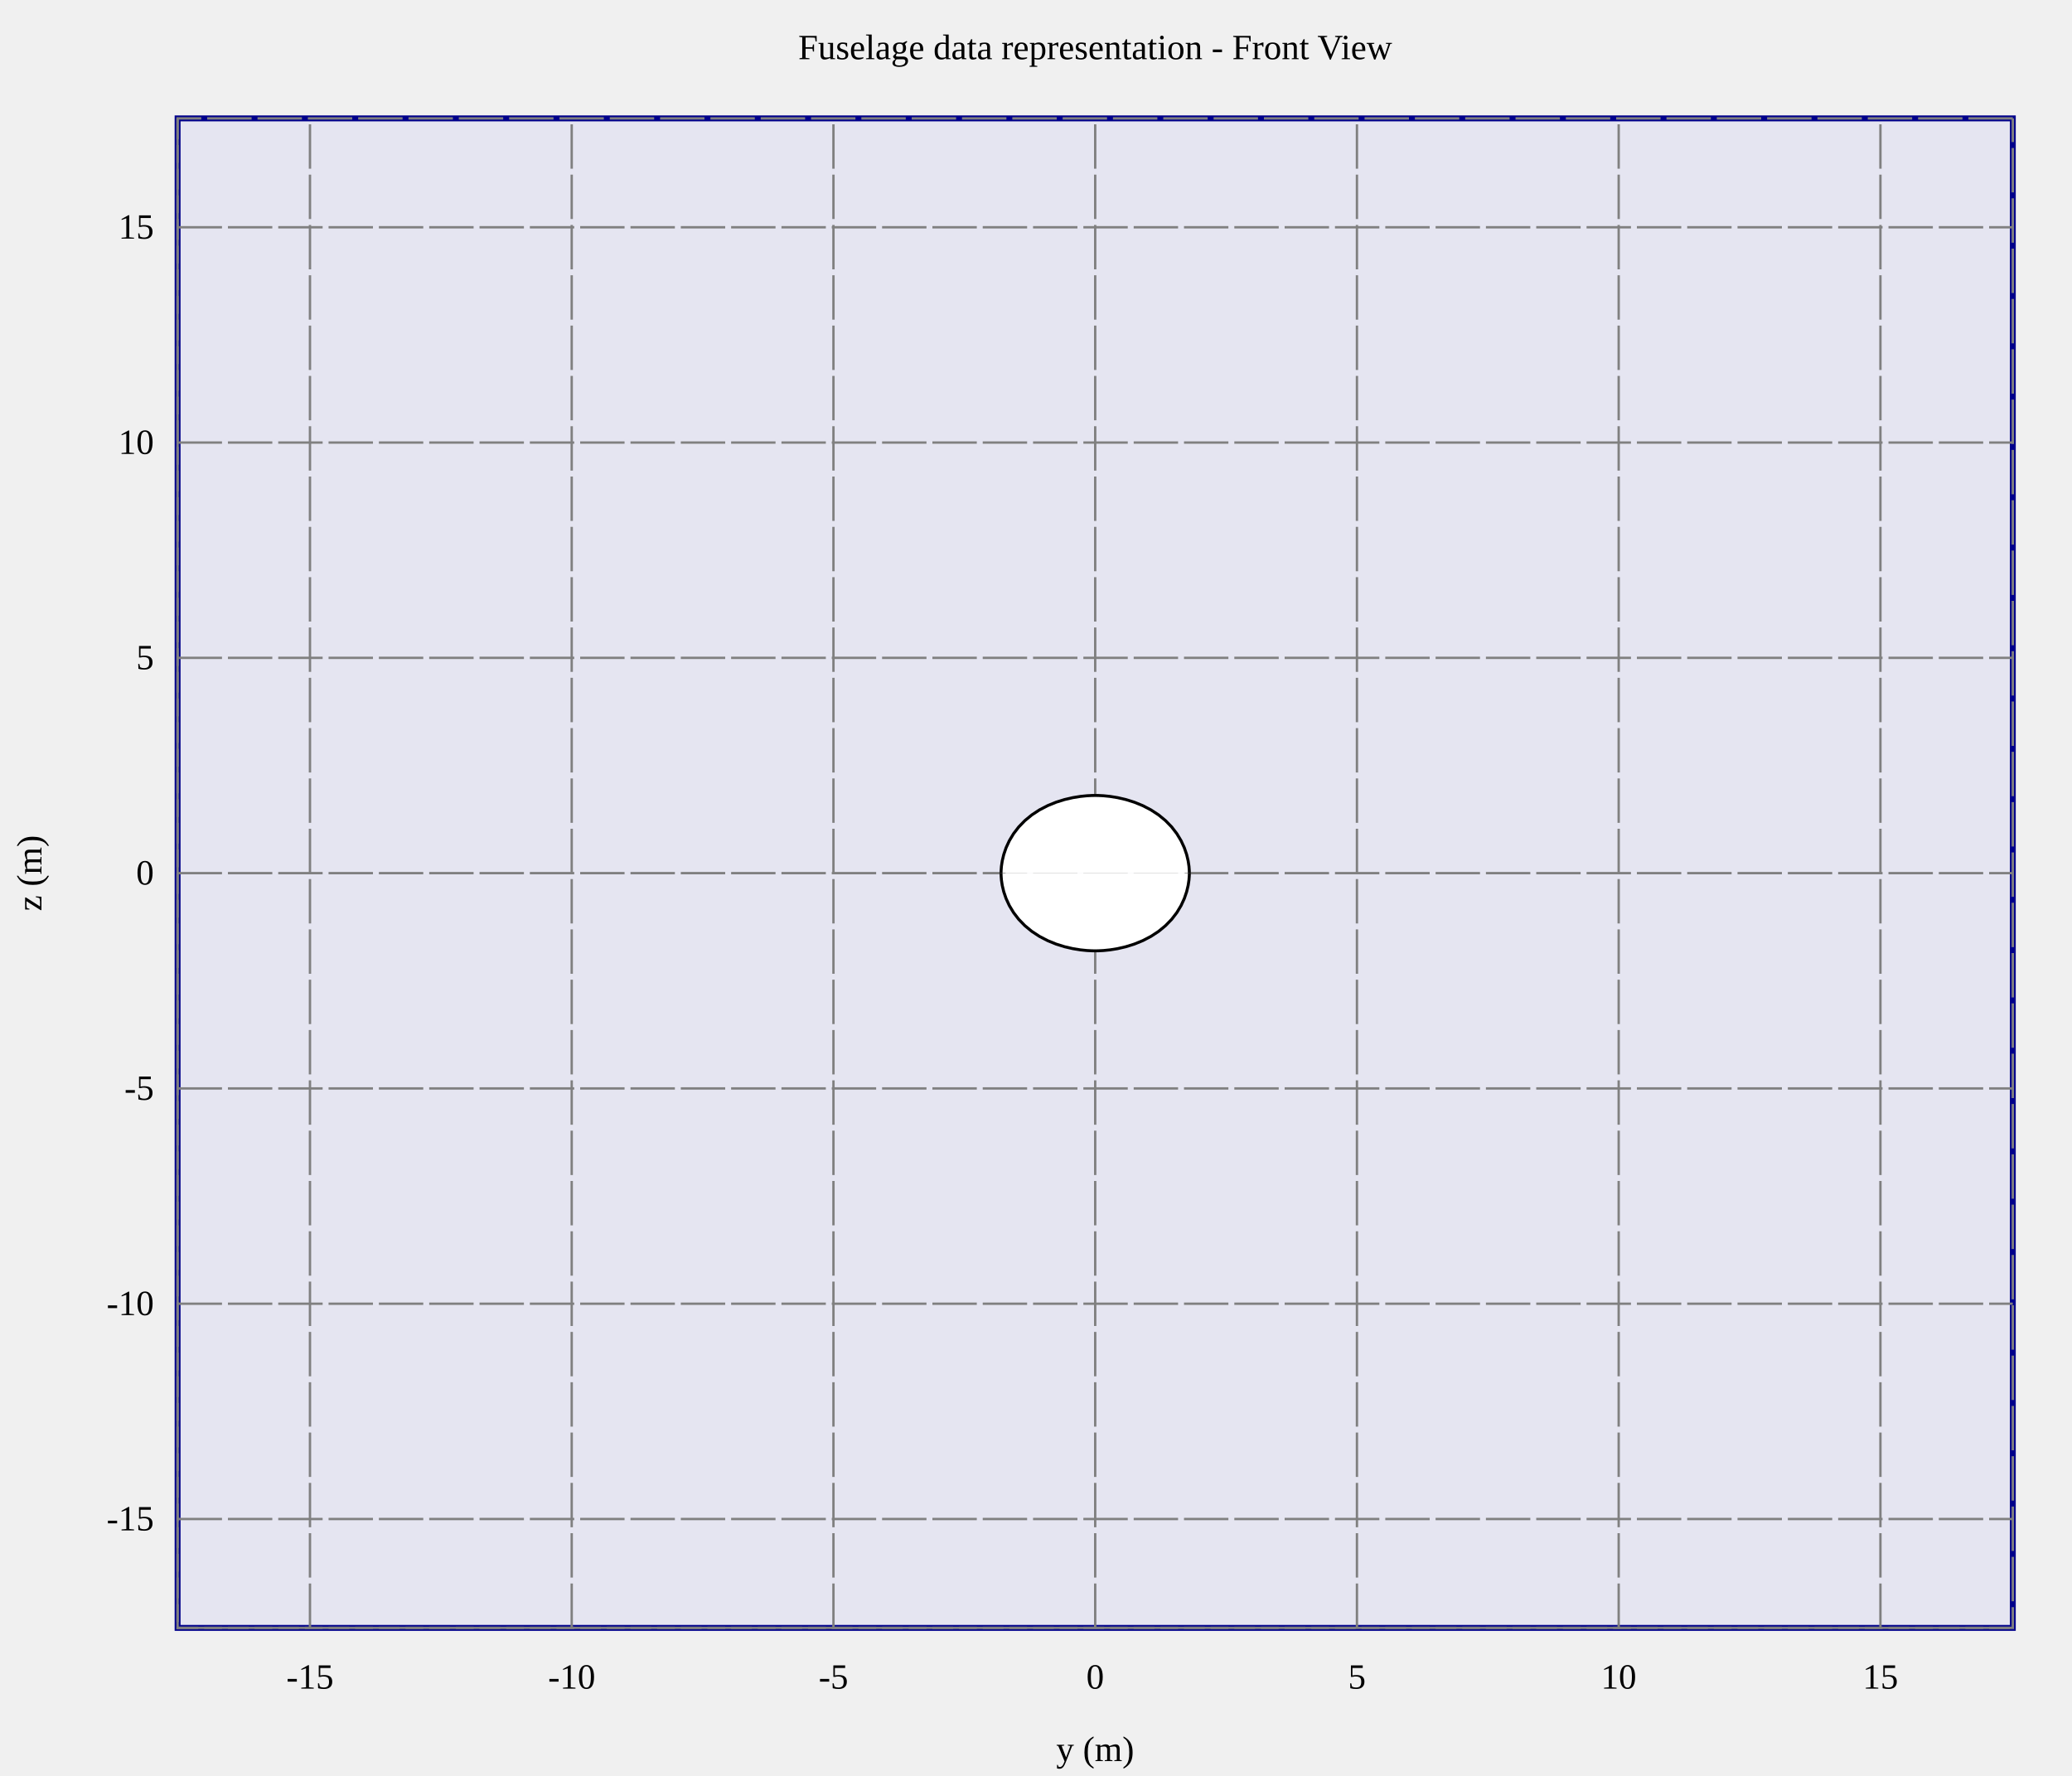
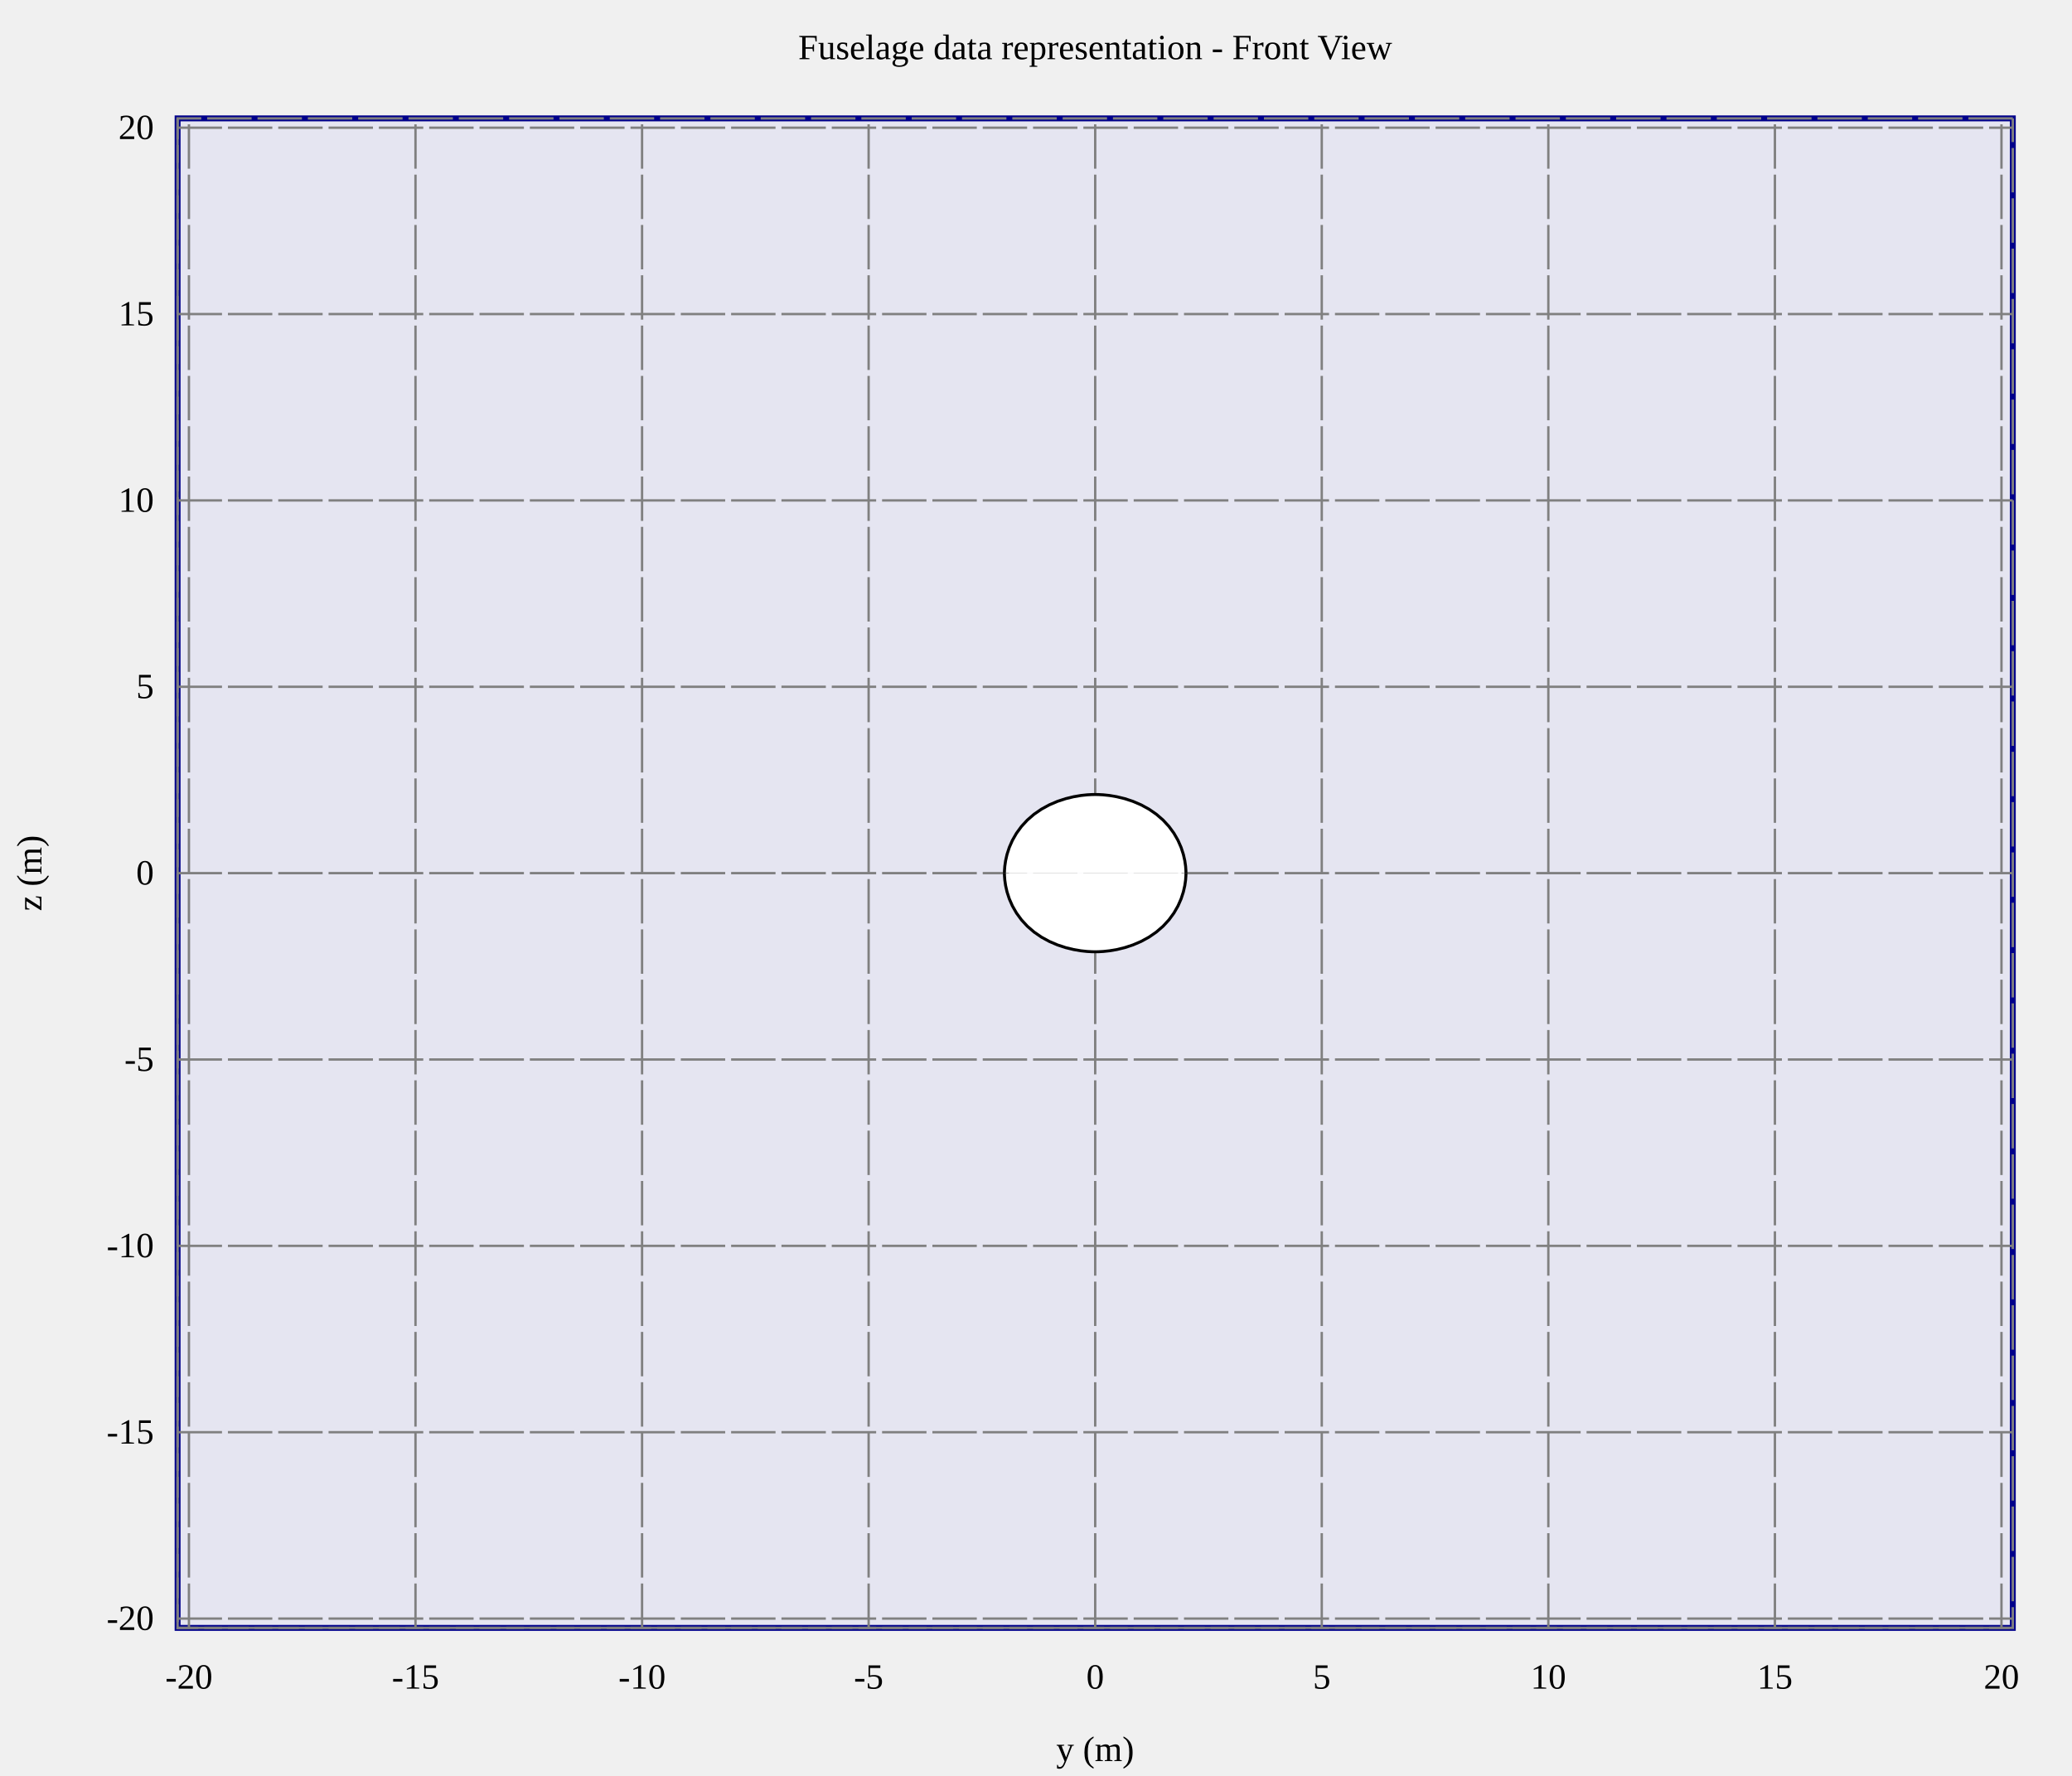
<svg xmlns="http://www.w3.org/2000/svg" id="svg" class="svg" width="700" height="600">
  <g id="page" width="700" height="600">
    <g id="graph" transform="translate(60,40)">
      <rect width="620" height="510" fill="blue" opacity="0.05" />
      <rect width="620" height="510" fill="none" opacity="1.0" style="stroke: darkblue; stroke-width: 2px;" />
      <g id="xAxis" class="axis" transform="translate(0,510)">
-         <g class="tick" transform="translate(44.71965,0)" style="opacity: 1;">
+         <g class="tick" transform="translate(3.826312,0)" style="opacity: 1;">
+           <line y2="-510" x2="0" style="fill: none; stroke: rgb(128, 128, 128); stroke-width: 0.8px; stroke-dasharray: 15px, 2px; font-style: normal; font-variant-caps: normal; font-weight: normal; font-size: 10px; line-height: normal; font-family: sans-serif; shape-rendering: geometricprecision;" />
+           <text dy=".71em" y="12" x="0" style="text-anchor: middle;">-20</text>
+         </g>
+         <g class="tick" transform="translate(80.36973,0)" style="opacity: 1;">
          <line y2="-510" x2="0" style="fill: none; stroke: rgb(128, 128, 128); stroke-width: 0.8px; stroke-dasharray: 15px, 2px; font-style: normal; font-variant-caps: normal; font-weight: normal; font-size: 10px; line-height: normal; font-family: sans-serif; shape-rendering: geometricprecision;" />
          <text dy=".71em" y="12" x="0" style="text-anchor: middle;">-15</text>
        </g>
-         <g class="tick" transform="translate(133.1464,0)" style="opacity: 1;">
+         <g class="tick" transform="translate(156.9132,0)" style="opacity: 1;">
          <line y2="-510" x2="0" style="fill: none; stroke: rgb(128, 128, 128); stroke-width: 0.8px; stroke-dasharray: 15px, 2px; font-style: normal; font-variant-caps: normal; font-weight: normal; font-size: 10px; line-height: normal; font-family: sans-serif; shape-rendering: geometricprecision;" />
          <text dy=".71em" y="12" x="0" style="text-anchor: middle;">-10</text>
        </g>
-         <g class="tick" transform="translate(221.5732,0)" style="opacity: 1;">
+         <g class="tick" transform="translate(233.4566,0)" style="opacity: 1;">
          <line y2="-510" x2="0" style="fill: none; stroke: rgb(128, 128, 128); stroke-width: 0.8px; stroke-dasharray: 15px, 2px; font-style: normal; font-variant-caps: normal; font-weight: normal; font-size: 10px; line-height: normal; font-family: sans-serif; shape-rendering: geometricprecision;" />
          <text dy=".71em" y="12" x="0" style="text-anchor: middle;">-5</text>
        </g>
        <g class="tick" transform="translate(310,0)" style="opacity: 1;">
          <line y2="-510" x2="0" style="fill: none; stroke: rgb(128, 128, 128); stroke-width: 0.8px; stroke-dasharray: 15px, 2px; font-style: normal; font-variant-caps: normal; font-weight: normal; font-size: 10px; line-height: normal; font-family: sans-serif; shape-rendering: geometricprecision;" />
          <text dy=".71em" y="12" x="0" style="text-anchor: middle;">0</text>
        </g>
-         <g class="tick" transform="translate(398.4268,0)" style="opacity: 1;">
+         <g class="tick" transform="translate(386.5434,0)" style="opacity: 1;">
          <line y2="-510" x2="0" style="fill: none; stroke: rgb(128, 128, 128); stroke-width: 0.8px; stroke-dasharray: 15px, 2px; font-style: normal; font-variant-caps: normal; font-weight: normal; font-size: 10px; line-height: normal; font-family: sans-serif; shape-rendering: geometricprecision;" />
          <text dy=".71em" y="12" x="0" style="text-anchor: middle;">5</text>
        </g>
-         <g class="tick" transform="translate(486.8536,0)" style="opacity: 1;">
+         <g class="tick" transform="translate(463.0868,0)" style="opacity: 1;">
          <line y2="-510" x2="0" style="fill: none; stroke: rgb(128, 128, 128); stroke-width: 0.8px; stroke-dasharray: 15px, 2px; font-style: normal; font-variant-caps: normal; font-weight: normal; font-size: 10px; line-height: normal; font-family: sans-serif; shape-rendering: geometricprecision;" />
          <text dy=".71em" y="12" x="0" style="text-anchor: middle;">10</text>
        </g>
-         <g class="tick" transform="translate(575.2803,0)" style="opacity: 1;">
+         <g class="tick" transform="translate(539.6303,0)" style="opacity: 1;">
          <line y2="-510" x2="0" style="fill: none; stroke: rgb(128, 128, 128); stroke-width: 0.8px; stroke-dasharray: 15px, 2px; font-style: normal; font-variant-caps: normal; font-weight: normal; font-size: 10px; line-height: normal; font-family: sans-serif; shape-rendering: geometricprecision;" />
          <text dy=".71em" y="12" x="0" style="text-anchor: middle;">15</text>
+         </g>
+         <g class="tick" transform="translate(616.1737,0)" style="opacity: 1;">
+           <line y2="-510" x2="0" style="fill: none; stroke: rgb(128, 128, 128); stroke-width: 0.8px; stroke-dasharray: 15px, 2px; font-style: normal; font-variant-caps: normal; font-weight: normal; font-size: 10px; line-height: normal; font-family: sans-serif; shape-rendering: geometricprecision;" />
+           <text dy=".71em" y="12" x="0" style="text-anchor: middle;">20</text>
        </g>
        <path class="domain" d="M0,-510V0H620V-510" style="fill: none; stroke: rgb(128, 128, 128); stroke-width: 0.8px; stroke-dasharray: 15px, 2px; font-style: normal; font-variant-caps: normal; font-weight: normal; font-size: 10px; line-height: normal; font-family: sans-serif; shape-rendering: geometricprecision;" />
      </g>
      <g id="yAxis" class="axis">
-         <g class="tick" transform="translate(0,473.2145)" style="opacity: 1;">
+         <g class="tick" transform="translate(0,506.8525)" style="opacity: 1;">
+           <line x2="620" y2="0" style="fill: none; stroke: rgb(128, 128, 128); stroke-dasharray: 15px, 2px; stroke-width: 0.8px; shape-rendering: geometricprecision;" />
+           <text dy=".32em" x="-8" y="0" style="text-anchor: end;">-20</text>
+         </g>
+         <g class="tick" transform="translate(0,443.8894)" style="opacity: 1;">
          <line x2="620" y2="0" style="fill: none; stroke: rgb(128, 128, 128); stroke-dasharray: 15px, 2px; stroke-width: 0.8px; shape-rendering: geometricprecision;" />
          <text dy=".32em" x="-8" y="0" style="text-anchor: end;">-15</text>
        </g>
-         <g class="tick" transform="translate(0,400.4763)" style="opacity: 1;">
+         <g class="tick" transform="translate(0,380.9263)" style="opacity: 1;">
          <line x2="620" y2="0" style="fill: none; stroke: rgb(128, 128, 128); stroke-dasharray: 15px, 2px; stroke-width: 0.8px; shape-rendering: geometricprecision;" />
          <text dy=".32em" x="-8" y="0" style="text-anchor: end;">-10</text>
        </g>
-         <g class="tick" transform="translate(0,327.7382)" style="opacity: 1;">
+         <g class="tick" transform="translate(0,317.9631)" style="opacity: 1;">
          <line x2="620" y2="0" style="fill: none; stroke: rgb(128, 128, 128); stroke-dasharray: 15px, 2px; stroke-width: 0.8px; shape-rendering: geometricprecision;" />
          <text dy=".32em" x="-8" y="0" style="text-anchor: end;">-5</text>
        </g>
        <g class="tick" transform="translate(0,255)" style="opacity: 1;">
          <line x2="620" y2="0" style="fill: none; stroke: rgb(128, 128, 128); stroke-dasharray: 15px, 2px; stroke-width: 0.8px; shape-rendering: geometricprecision;" />
          <text dy=".32em" x="-8" y="0" style="text-anchor: end;">0</text>
        </g>
-         <g class="tick" transform="translate(0,182.2618)" style="opacity: 1;">
+         <g class="tick" transform="translate(0,192.0369)" style="opacity: 1;">
          <line x2="620" y2="0" style="fill: none; stroke: rgb(128, 128, 128); stroke-dasharray: 15px, 2px; stroke-width: 0.8px; shape-rendering: geometricprecision;" />
          <text dy=".32em" x="-8" y="0" style="text-anchor: end;">5</text>
        </g>
-         <g class="tick" transform="translate(0,109.5237)" style="opacity: 1;">
+         <g class="tick" transform="translate(0,129.0737)" style="opacity: 1;">
          <line x2="620" y2="0" style="fill: none; stroke: rgb(128, 128, 128); stroke-dasharray: 15px, 2px; stroke-width: 0.8px; shape-rendering: geometricprecision;" />
          <text dy=".32em" x="-8" y="0" style="text-anchor: end;">10</text>
        </g>
-         <g class="tick" transform="translate(0,36.78552)" style="opacity: 1;">
+         <g class="tick" transform="translate(0,66.11059)" style="opacity: 1;">
          <line x2="620" y2="0" style="fill: none; stroke: rgb(128, 128, 128); stroke-dasharray: 15px, 2px; stroke-width: 0.8px; shape-rendering: geometricprecision;" />
          <text dy=".32em" x="-8" y="0" style="text-anchor: end;">15</text>
+         </g>
+         <g class="tick" transform="translate(0,3.14745)" style="opacity: 1;">
+           <line x2="620" y2="0" style="fill: none; stroke: rgb(128, 128, 128); stroke-dasharray: 15px, 2px; stroke-width: 0.8px; shape-rendering: geometricprecision;" />
+           <text dy=".32em" x="-8" y="0" style="text-anchor: end;">20</text>
        </g>
        <path class="domain" d="M620,0H0V510H620" style="fill: none; stroke: rgb(128, 128, 128); stroke-dasharray: 15px, 2px; stroke-width: 0.8px; shape-rendering: geometricprecision;" />
      </g>
      <g id="xy" class="xy">
-         <path id="line" d="M278.697,255L278.713,254.141L278.818,252.742L279.09,250.94L279.589,248.856L280.36,246.6L281.436,244.27L282.833,241.952L284.551,239.717L286.577,237.628L288.881,235.732L291.421,234.066L294.137,232.653L296.956,231.504L299.788,230.619L302.531,229.984L305.064,229.574L307.255,229.351L308.955,229.264L310,229.251L310,229.251L311.045,229.264L312.745,229.351L314.936,229.574L317.469,229.984L320.212,230.619L323.044,231.504L325.863,232.653L328.579,234.066L331.119,235.732L333.423,237.628L335.449,239.717L337.167,241.952L338.564,244.27L339.64,246.6L340.411,248.856L340.91,250.94L341.182,252.742L341.287,254.141L341.303,255" class="line" style="fill:none; stroke:black; stroke-width:2" />
-         <path id="area" d="M278.697,255L278.713,254.141L278.818,252.742L279.09,250.94L279.589,248.856L280.36,246.6L281.436,244.27L282.833,241.952L284.551,239.717L286.577,237.628L288.881,235.732L291.421,234.066L294.137,232.653L296.956,231.504L299.788,230.619L302.531,229.984L305.064,229.574L307.255,229.351L308.955,229.264L310,229.251L310,229.251L311.045,229.264L312.745,229.351L314.936,229.574L317.469,229.984L320.212,230.619L323.044,231.504L325.863,232.653L328.579,234.066L331.119,235.732L333.423,237.628L335.449,239.717L337.167,241.952L338.564,244.27L339.64,246.6L340.411,248.856L340.91,250.94L341.182,252.742L341.287,254.141L341.303,255L341.303,255L341.287,255L341.182,255L340.91,255L340.411,255L339.64,255L338.564,255L337.167,255L335.449,255L333.423,255L331.119,255L328.579,255L325.863,255L323.044,255L320.212,255L317.469,255L314.936,255L312.745,255L311.045,255L310,255L310,255L308.955,255L307.255,255L305.064,255L302.531,255L299.788,255L296.956,255L294.137,255L291.421,255L288.881,255L286.577,255L284.551,255L282.833,255L281.436,255L280.36,255L279.589,255L279.09,255L278.818,255L278.713,255L278.697,255Z" class="area" style="fill:white;" opacity="1" />
+         <path id="line" d="M279.842,255L279.857,254.13L279.959,252.714L280.221,250.89L280.701,248.78L281.444,246.497L282.481,244.138L283.827,241.791L285.482,239.529L287.433,237.414L289.654,235.495L292.101,233.808L294.718,232.377L297.433,231.214L300.162,230.318L302.804,229.676L305.245,229.261L307.356,229.034L308.993,228.946L310,228.933L310,228.933L311.007,228.946L312.644,229.034L314.755,229.261L317.196,229.676L319.838,230.318L322.567,231.214L325.282,232.377L327.899,233.808L330.346,235.495L332.567,237.414L334.518,239.529L336.173,241.791L337.519,244.138L338.556,246.497L339.299,248.78L339.779,250.89L340.041,252.714L340.143,254.13L340.158,255" class="line" style="fill:none; stroke:black; stroke-width:2" />
+         <path id="area" d="M279.842,255L279.857,254.13L279.959,252.714L280.221,250.89L280.701,248.78L281.444,246.497L282.481,244.138L283.827,241.791L285.482,239.529L287.433,237.414L289.654,235.495L292.101,233.808L294.718,232.377L297.433,231.214L300.162,230.318L302.804,229.676L305.245,229.261L307.356,229.034L308.993,228.946L310,228.933L310,228.933L311.007,228.946L312.644,229.034L314.755,229.261L317.196,229.676L319.838,230.318L322.567,231.214L325.282,232.377L327.899,233.808L330.346,235.495L332.567,237.414L334.518,239.529L336.173,241.791L337.519,244.138L338.556,246.497L339.299,248.78L339.779,250.89L340.041,252.714L340.143,254.13L340.158,255L340.158,255L340.143,255L340.041,255L339.779,255L339.299,255L338.556,255L337.519,255L336.173,255L334.518,255L332.567,255L330.346,255L327.899,255L325.282,255L322.567,255L319.838,255L317.196,255L314.755,255L312.644,255L311.007,255L310,255L310,255L308.993,255L307.356,255L305.245,255L302.804,255L300.162,255L297.433,255L294.718,255L292.101,255L289.654,255L287.433,255L285.482,255L283.827,255L282.481,255L281.444,255L280.701,255L280.221,255L279.959,255L279.857,255L279.842,255Z" class="area" style="fill:white;" opacity="1" />
      </g>
      <g id="xy" class="xy">
-         <path id="line" d="M341.303,255L341.287,255.859L341.182,257.258L340.91,259.06L340.411,261.144L339.64,263.4L338.564,265.73L337.167,268.048L335.449,270.283L333.423,272.372L331.119,274.268L328.579,275.934L325.863,277.347L323.044,278.496L320.212,279.381L317.469,280.016L314.936,280.426L312.745,280.649L311.045,280.736L310,280.749L310,280.749L308.955,280.736L307.255,280.649L305.064,280.426L302.531,280.016L299.788,279.381L296.956,278.496L294.137,277.347L291.421,275.934L288.881,274.268L286.577,272.372L284.551,270.283L282.833,268.048L281.436,265.73L280.36,263.4L279.589,261.144L279.09,259.06L278.818,257.258L278.713,255.859L278.697,255" class="line" style="fill:none; stroke:black; stroke-width:2" />
-         <path id="area" d="M341.303,255L341.287,255.859L341.182,257.258L340.91,259.06L340.411,261.144L339.64,263.4L338.564,265.73L337.167,268.048L335.449,270.283L333.423,272.372L331.119,274.268L328.579,275.934L325.863,277.347L323.044,278.496L320.212,279.381L317.469,280.016L314.936,280.426L312.745,280.649L311.045,280.736L310,280.749L310,280.749L308.955,280.736L307.255,280.649L305.064,280.426L302.531,280.016L299.788,279.381L296.956,278.496L294.137,277.347L291.421,275.934L288.881,274.268L286.577,272.372L284.551,270.283L282.833,268.048L281.436,265.73L280.36,263.4L279.589,261.144L279.09,259.06L278.818,257.258L278.713,255.859L278.697,255L278.697,255L278.713,255L278.818,255L279.09,255L279.589,255L280.36,255L281.436,255L282.833,255L284.551,255L286.577,255L288.881,255L291.421,255L294.137,255L296.956,255L299.788,255L302.531,255L305.064,255L307.255,255L308.955,255L310,255L310,255L311.045,255L312.745,255L314.936,255L317.469,255L320.212,255L323.044,255L325.863,255L328.579,255L331.119,255L333.423,255L335.449,255L337.167,255L338.564,255L339.64,255L340.411,255L340.91,255L341.182,255L341.287,255L341.303,255Z" class="area" style="fill:white;" opacity="1" />
+         <path id="line" d="M340.158,255L340.143,255.87L340.041,257.286L339.779,259.11L339.299,261.22L338.556,263.503L337.519,265.862L336.173,268.209L334.518,270.471L332.567,272.586L330.346,274.505L327.899,276.192L325.282,277.623L322.567,278.786L319.838,279.682L317.196,280.324L314.755,280.739L312.644,280.966L311.007,281.054L310,281.067L310,281.067L308.993,281.054L307.356,280.966L305.245,280.739L302.804,280.324L300.162,279.682L297.433,278.786L294.718,277.623L292.101,276.192L289.654,274.505L287.433,272.586L285.482,270.471L283.827,268.209L282.481,265.862L281.444,263.503L280.701,261.22L280.221,259.11L279.959,257.286L279.857,255.87L279.842,255" class="line" style="fill:none; stroke:black; stroke-width:2" />
+         <path id="area" d="M340.158,255L340.143,255.87L340.041,257.286L339.779,259.11L339.299,261.22L338.556,263.503L337.519,265.862L336.173,268.209L334.518,270.471L332.567,272.586L330.346,274.505L327.899,276.192L325.282,277.623L322.567,278.786L319.838,279.682L317.196,280.324L314.755,280.739L312.644,280.966L311.007,281.054L310,281.067L310,281.067L308.993,281.054L307.356,280.966L305.245,280.739L302.804,280.324L300.162,279.682L297.433,278.786L294.718,277.623L292.101,276.192L289.654,274.505L287.433,272.586L285.482,270.471L283.827,268.209L282.481,265.862L281.444,263.503L280.701,261.22L280.221,259.11L279.959,257.286L279.857,255.87L279.842,255L279.842,255L279.857,255L279.959,255L280.221,255L280.701,255L281.444,255L282.481,255L283.827,255L285.482,255L287.433,255L289.654,255L292.101,255L294.718,255L297.433,255L300.162,255L302.804,255L305.245,255L307.356,255L308.993,255L310,255L310,255L311.007,255L312.644,255L314.755,255L317.196,255L319.838,255L322.567,255L325.282,255L327.899,255L330.346,255L332.567,255L334.518,255L336.173,255L337.519,255L338.556,255L339.299,255L339.779,255L340.041,255L340.143,255L340.158,255Z" class="area" style="fill:white;" opacity="1" />
      </g>
    </g>
  </g>
  <text class="x label" text-anchor="middle" x="370" y="595">y (m)</text>
  <text class="y label" text-anchor="middle" x="-295" y="5" dy=".75em" transform="rotate(-90)">z (m)</text>
  <text class="title" text-anchor="middle" x="370" y="20">Fuselage data representation - Front View</text>
</svg>
